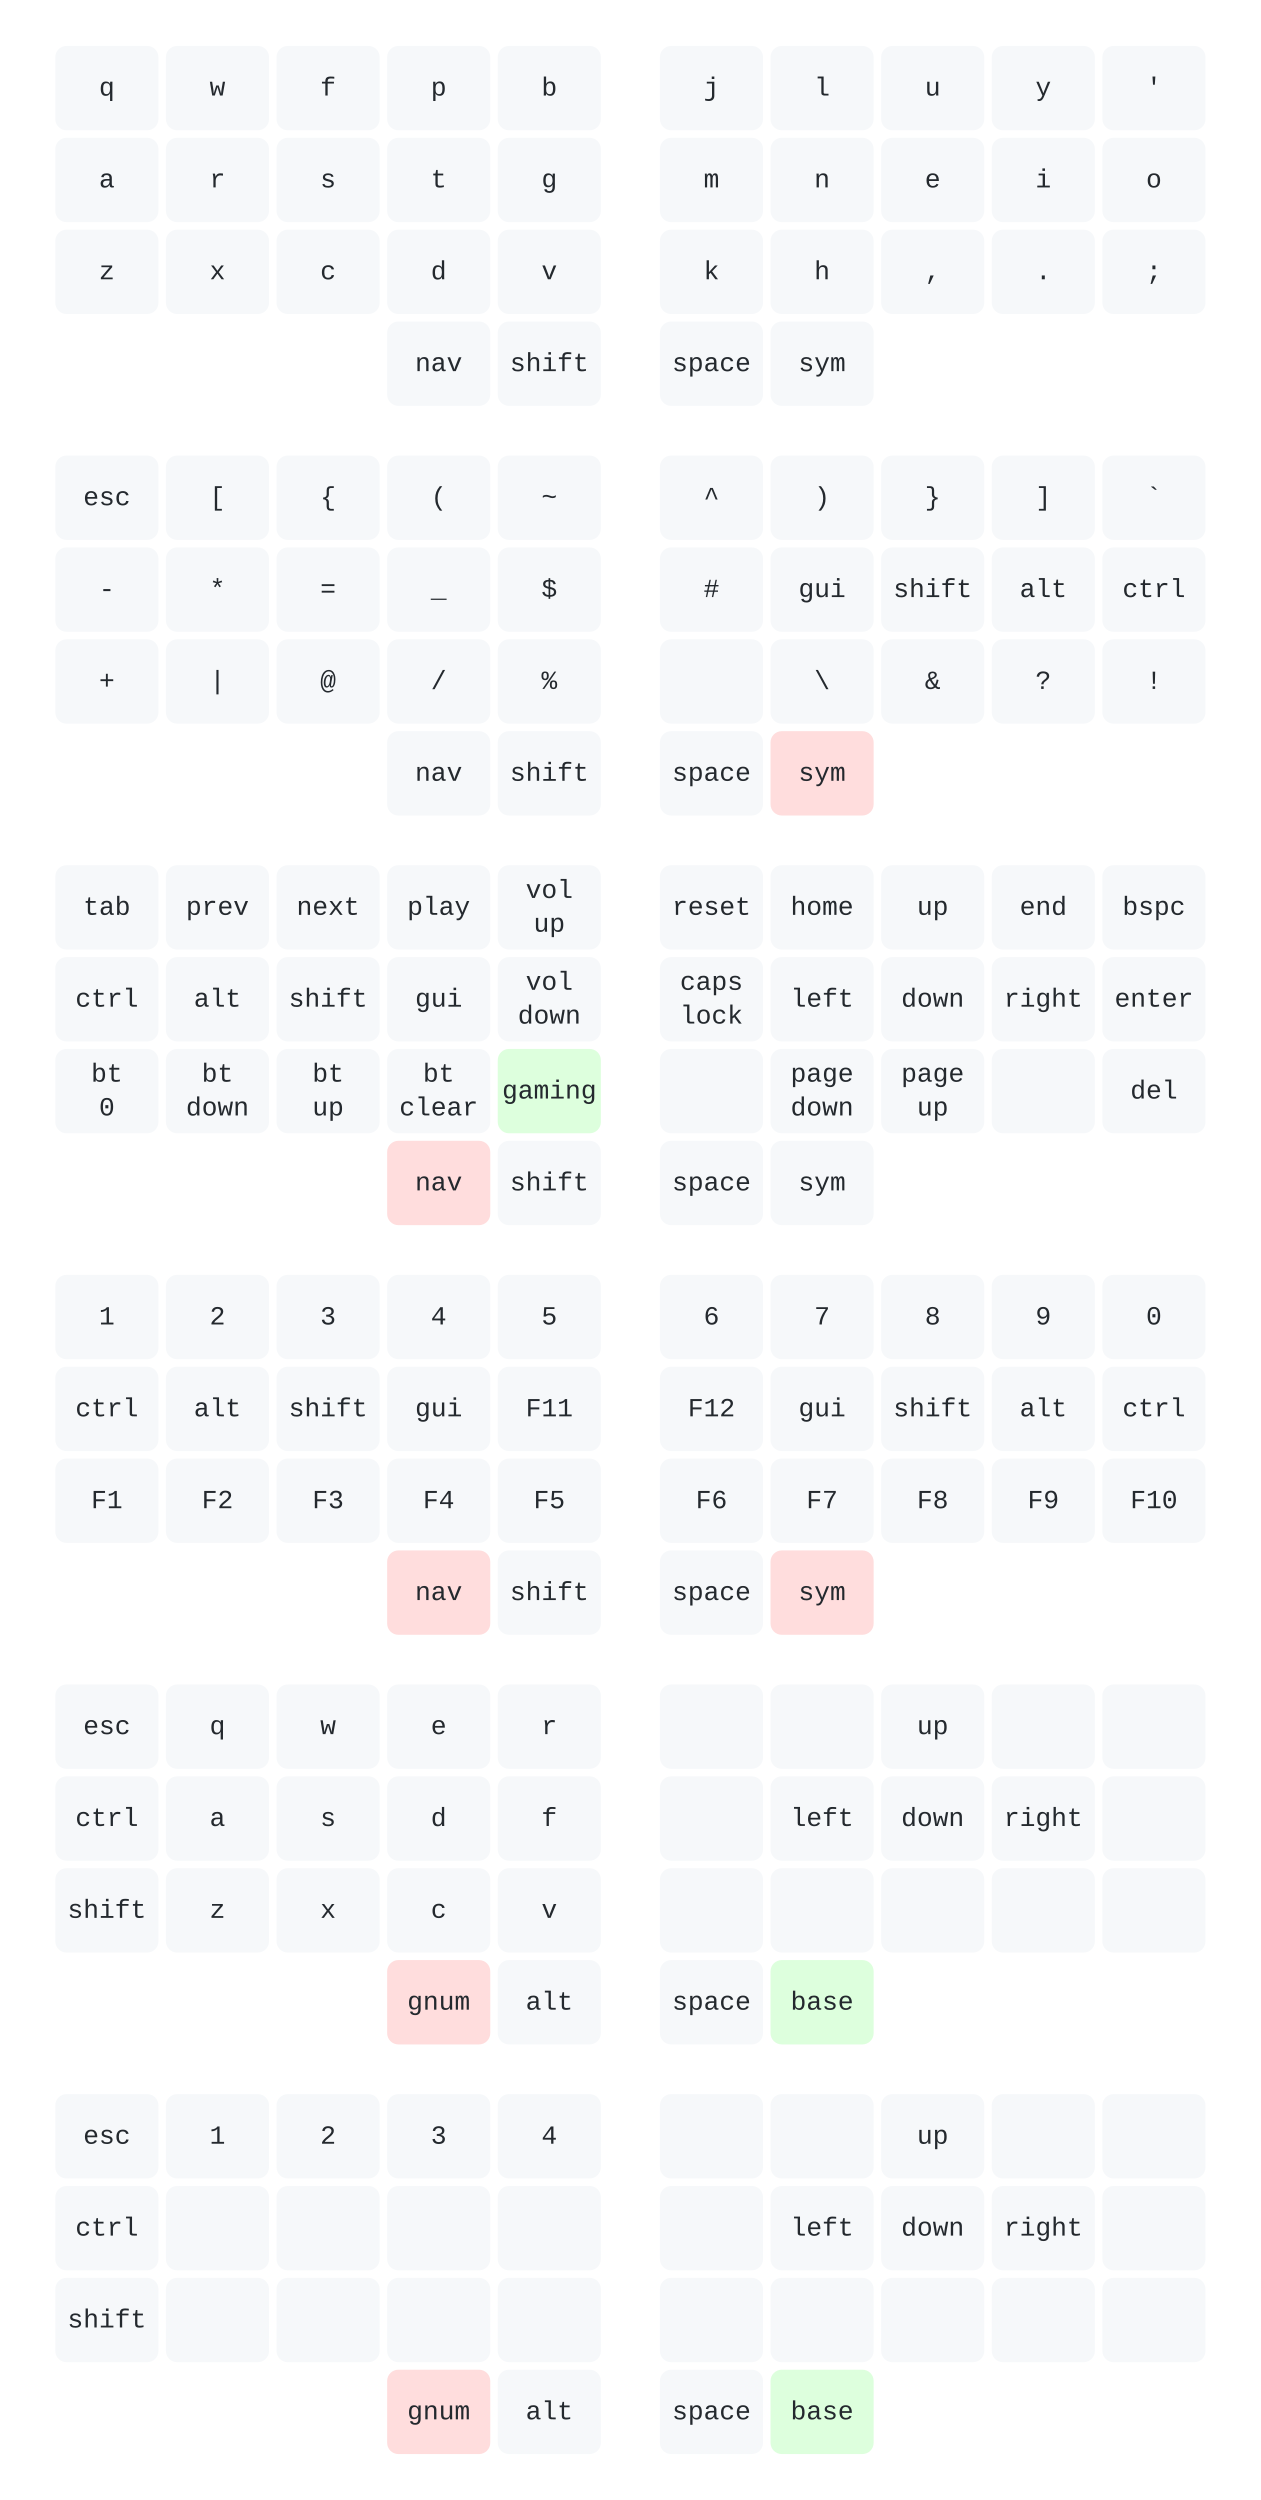
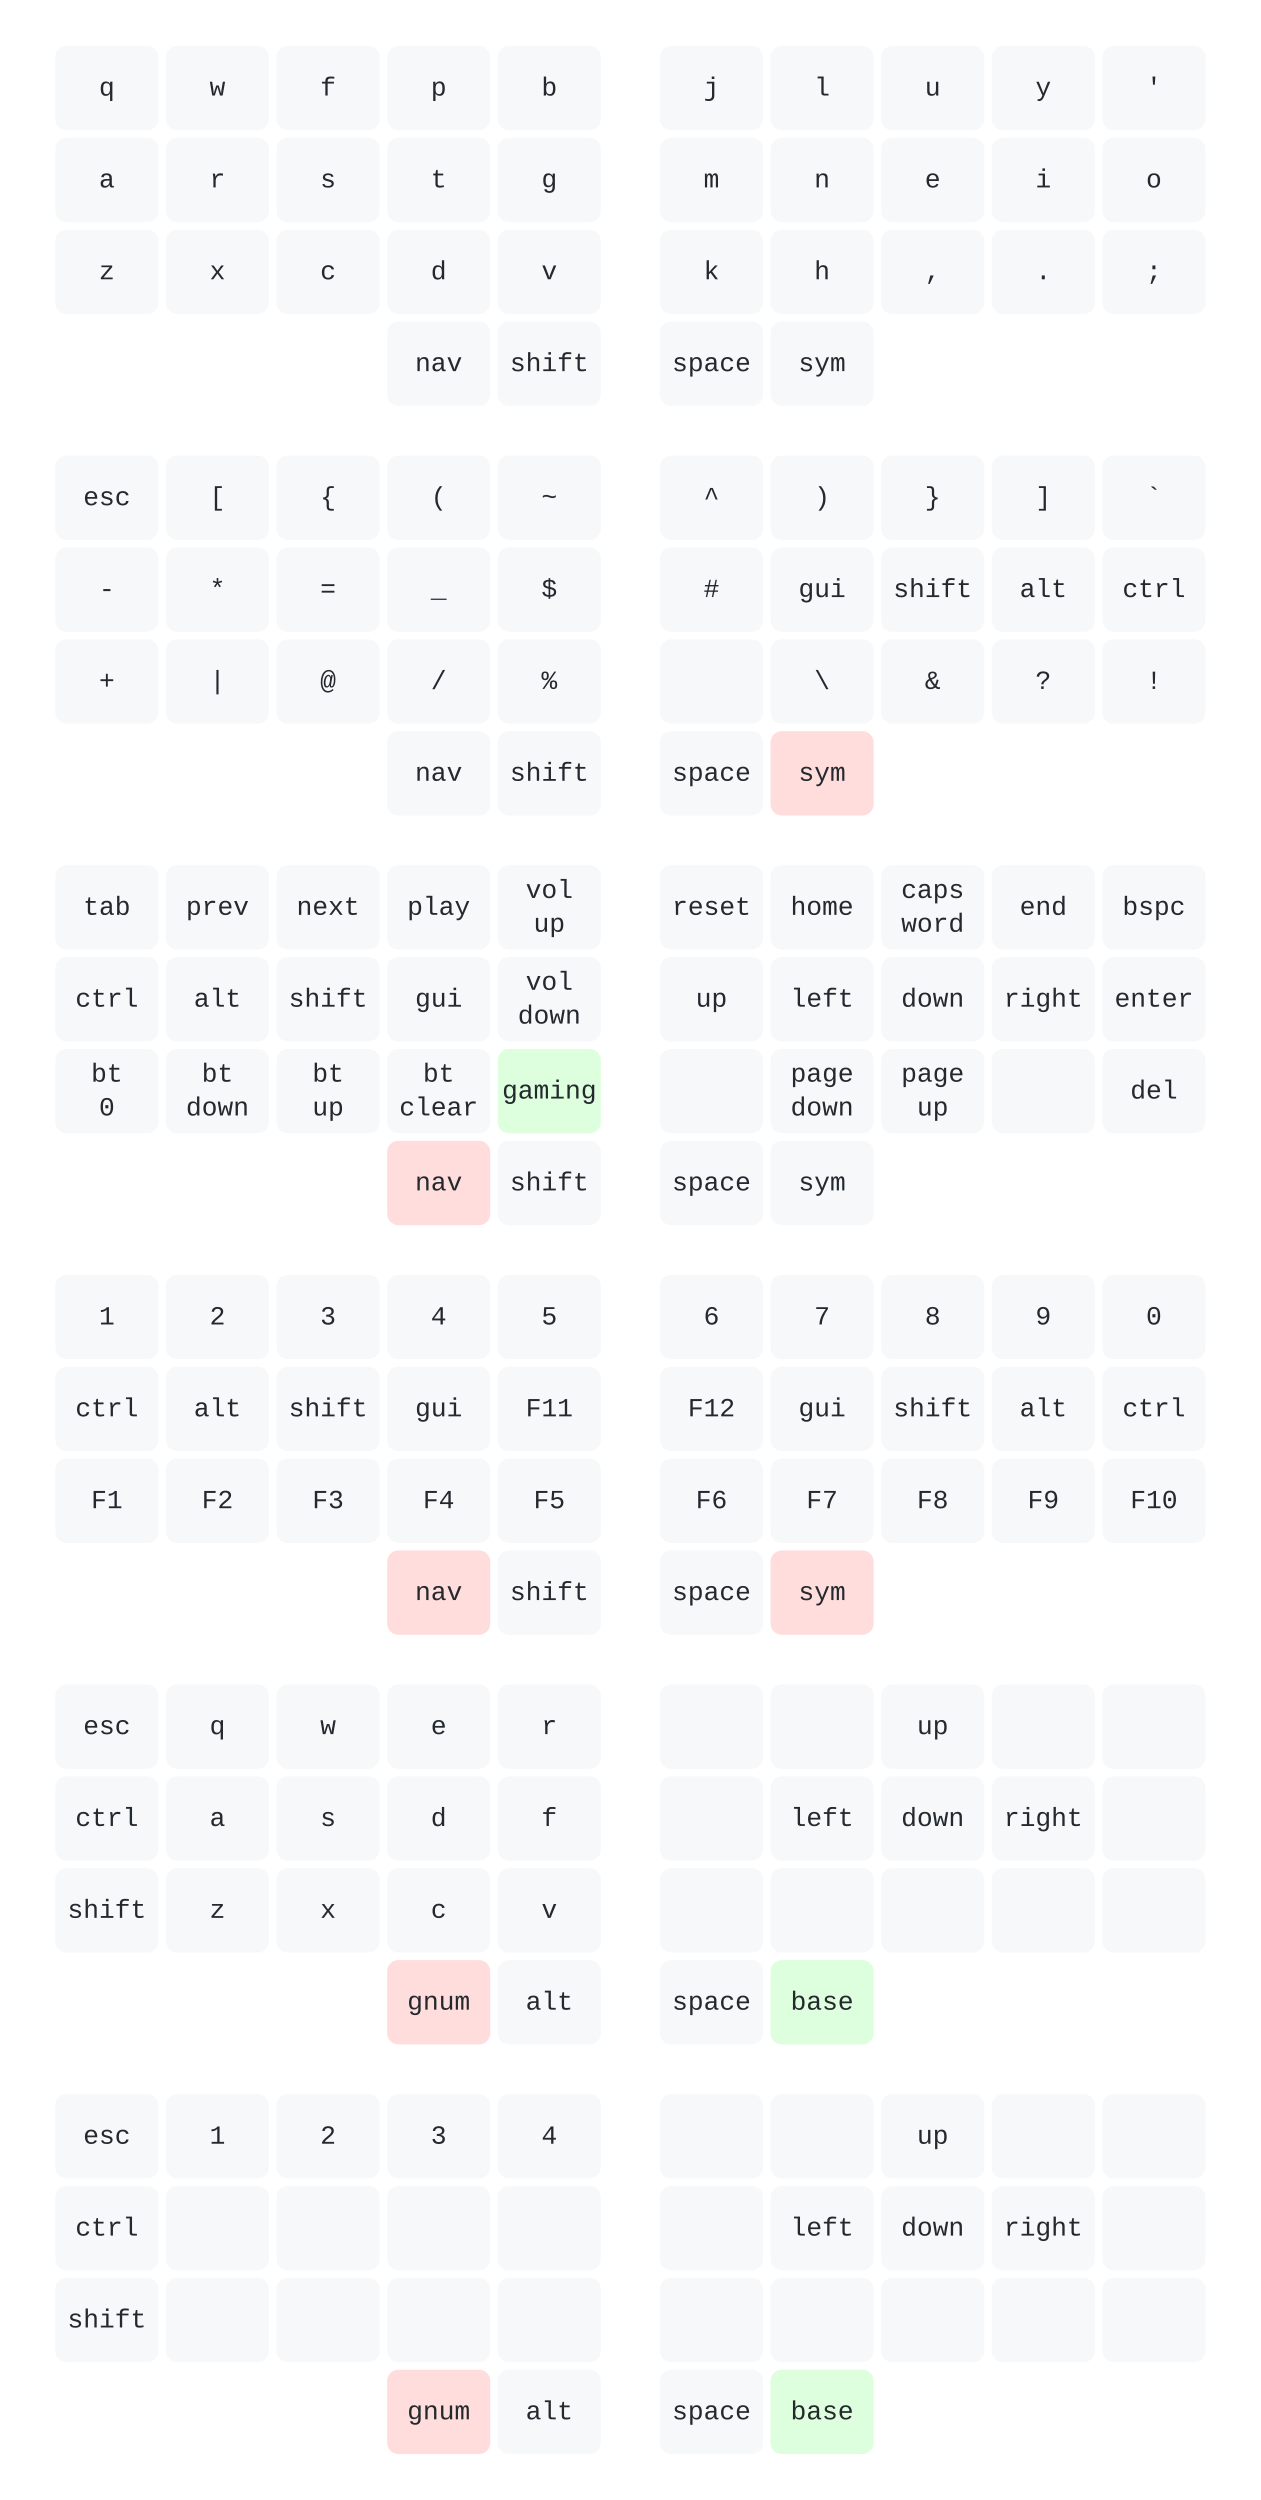
<svg xmlns="http://www.w3.org/2000/svg" width="672.5" height="1333.5" viewBox="0 0 672.5 1333.5">
  <style>
    svg {
        font-family: SFMono-Regular,Consolas,Liberation Mono,Menlo,monospace;
        font-size: 14px;
        font-kerning: normal;
        text-rendering: optimizeLegibility;
        fill: #24292e;
    }

    rect {
        fill: #f6f8fa;
    }

    .held {
        fill: #fdd;
    }

    .press {
        fill: #dfd;
    }
</style>
  <rect rx="6" ry="6" x="29.5" y="24.5" width="55" height="45" class="" />
  <text text-anchor="middle" dominant-baseline="middle" x="57.0" y="47.0">q</text>
  <rect rx="6" ry="6" x="88.5" y="24.5" width="55" height="45" class="" />
  <text text-anchor="middle" dominant-baseline="middle" x="116.0" y="47.0">w</text>
  <rect rx="6" ry="6" x="147.5" y="24.5" width="55" height="45" class="" />
  <text text-anchor="middle" dominant-baseline="middle" x="175.0" y="47.0">f</text>
  <rect rx="6" ry="6" x="206.5" y="24.5" width="55" height="45" class="" />
  <text text-anchor="middle" dominant-baseline="middle" x="234.0" y="47.0">p</text>
  <rect rx="6" ry="6" x="265.5" y="24.5" width="55" height="45" class="" />
  <text text-anchor="middle" dominant-baseline="middle" x="293.0" y="47.0">b</text>
  <rect rx="6" ry="6" x="29.5" y="73.5" width="55" height="45" class="" />
  <text text-anchor="middle" dominant-baseline="middle" x="57.0" y="96.0">a</text>
  <rect rx="6" ry="6" x="88.5" y="73.5" width="55" height="45" class="" />
  <text text-anchor="middle" dominant-baseline="middle" x="116.0" y="96.0">r</text>
  <rect rx="6" ry="6" x="147.5" y="73.5" width="55" height="45" class="" />
  <text text-anchor="middle" dominant-baseline="middle" x="175.0" y="96.0">s</text>
  <rect rx="6" ry="6" x="206.5" y="73.5" width="55" height="45" class="" />
  <text text-anchor="middle" dominant-baseline="middle" x="234.0" y="96.0">t</text>
  <rect rx="6" ry="6" x="265.5" y="73.5" width="55" height="45" class="" />
  <text text-anchor="middle" dominant-baseline="middle" x="293.0" y="96.0">g</text>
  <rect rx="6" ry="6" x="29.5" y="122.5" width="55" height="45" class="" />
  <text text-anchor="middle" dominant-baseline="middle" x="57.0" y="145.0">z</text>
  <rect rx="6" ry="6" x="88.5" y="122.5" width="55" height="45" class="" />
  <text text-anchor="middle" dominant-baseline="middle" x="116.0" y="145.0">x</text>
  <rect rx="6" ry="6" x="147.5" y="122.5" width="55" height="45" class="" />
  <text text-anchor="middle" dominant-baseline="middle" x="175.0" y="145.0">c</text>
  <rect rx="6" ry="6" x="206.5" y="122.5" width="55" height="45" class="" />
  <text text-anchor="middle" dominant-baseline="middle" x="234.0" y="145.0">d</text>
  <rect rx="6" ry="6" x="265.5" y="122.5" width="55" height="45" class="" />
  <text text-anchor="middle" dominant-baseline="middle" x="293.0" y="145.0">v</text>
  <rect rx="6" ry="6" x="352.0" y="24.5" width="55" height="45" class="" />
  <text text-anchor="middle" dominant-baseline="middle" x="379.5" y="47.0">j</text>
  <rect rx="6" ry="6" x="411.0" y="24.5" width="55" height="45" class="" />
  <text text-anchor="middle" dominant-baseline="middle" x="438.5" y="47.0">l</text>
  <rect rx="6" ry="6" x="470.0" y="24.5" width="55" height="45" class="" />
  <text text-anchor="middle" dominant-baseline="middle" x="497.5" y="47.0">u</text>
  <rect rx="6" ry="6" x="529.0" y="24.5" width="55" height="45" class="" />
  <text text-anchor="middle" dominant-baseline="middle" x="556.5" y="47.0">y</text>
  <rect rx="6" ry="6" x="588.0" y="24.5" width="55" height="45" class="" />
  <text text-anchor="middle" dominant-baseline="middle" x="615.5" y="47.0">'</text>
  <rect rx="6" ry="6" x="352.0" y="73.5" width="55" height="45" class="" />
  <text text-anchor="middle" dominant-baseline="middle" x="379.5" y="96.0">m</text>
  <rect rx="6" ry="6" x="411.0" y="73.5" width="55" height="45" class="" />
  <text text-anchor="middle" dominant-baseline="middle" x="438.5" y="96.0">n</text>
  <rect rx="6" ry="6" x="470.0" y="73.5" width="55" height="45" class="" />
  <text text-anchor="middle" dominant-baseline="middle" x="497.5" y="96.0">e</text>
  <rect rx="6" ry="6" x="529.0" y="73.5" width="55" height="45" class="" />
  <text text-anchor="middle" dominant-baseline="middle" x="556.5" y="96.0">i</text>
  <rect rx="6" ry="6" x="588.0" y="73.5" width="55" height="45" class="" />
  <text text-anchor="middle" dominant-baseline="middle" x="615.5" y="96.0">o</text>
  <rect rx="6" ry="6" x="352.0" y="122.5" width="55" height="45" class="" />
  <text text-anchor="middle" dominant-baseline="middle" x="379.5" y="145.0">k</text>
  <rect rx="6" ry="6" x="411.0" y="122.5" width="55" height="45" class="" />
  <text text-anchor="middle" dominant-baseline="middle" x="438.5" y="145.0">h</text>
  <rect rx="6" ry="6" x="470.0" y="122.5" width="55" height="45" class="" />
  <text text-anchor="middle" dominant-baseline="middle" x="497.5" y="145.0">,</text>
  <rect rx="6" ry="6" x="529.0" y="122.5" width="55" height="45" class="" />
  <text text-anchor="middle" dominant-baseline="middle" x="556.5" y="145.0">.</text>
  <rect rx="6" ry="6" x="588.0" y="122.5" width="55" height="45" class="" />
  <text text-anchor="middle" dominant-baseline="middle" x="615.5" y="145.0">;</text>
  <rect rx="6" ry="6" x="206.5" y="171.5" width="55" height="45" class="" />
  <text text-anchor="middle" dominant-baseline="middle" x="234.0" y="194.0">nav</text>
  <rect rx="6" ry="6" x="265.5" y="171.5" width="55" height="45" class="" />
  <text text-anchor="middle" dominant-baseline="middle" x="293.0" y="194.0">shift</text>
  <rect rx="6" ry="6" x="352.0" y="171.5" width="55" height="45" class="" />
  <text text-anchor="middle" dominant-baseline="middle" x="379.5" y="194.0">space</text>
  <rect rx="6" ry="6" x="411.0" y="171.5" width="55" height="45" class="" />
  <text text-anchor="middle" dominant-baseline="middle" x="438.5" y="194.0">sym</text>
  <rect rx="6" ry="6" x="29.5" y="243.0" width="55" height="45" class="" />
  <text text-anchor="middle" dominant-baseline="middle" x="57.0" y="265.5">esc</text>
  <rect rx="6" ry="6" x="88.5" y="243.0" width="55" height="45" class="" />
  <text text-anchor="middle" dominant-baseline="middle" x="116.0" y="265.5">[</text>
  <rect rx="6" ry="6" x="147.5" y="243.0" width="55" height="45" class="" />
  <text text-anchor="middle" dominant-baseline="middle" x="175.0" y="265.5">{</text>
  <rect rx="6" ry="6" x="206.5" y="243.0" width="55" height="45" class="" />
  <text text-anchor="middle" dominant-baseline="middle" x="234.0" y="265.5">(</text>
  <rect rx="6" ry="6" x="265.5" y="243.0" width="55" height="45" class="" />
  <text text-anchor="middle" dominant-baseline="middle" x="293.0" y="265.5">~</text>
  <rect rx="6" ry="6" x="29.5" y="292.0" width="55" height="45" class="" />
  <text text-anchor="middle" dominant-baseline="middle" x="57.0" y="314.5">-</text>
  <rect rx="6" ry="6" x="88.5" y="292.0" width="55" height="45" class="" />
  <text text-anchor="middle" dominant-baseline="middle" x="116.0" y="314.5">*</text>
  <rect rx="6" ry="6" x="147.5" y="292.0" width="55" height="45" class="" />
  <text text-anchor="middle" dominant-baseline="middle" x="175.0" y="314.5">=</text>
  <rect rx="6" ry="6" x="206.5" y="292.0" width="55" height="45" class="" />
  <text text-anchor="middle" dominant-baseline="middle" x="234.0" y="314.5">_</text>
  <rect rx="6" ry="6" x="265.5" y="292.0" width="55" height="45" class="" />
  <text text-anchor="middle" dominant-baseline="middle" x="293.0" y="314.5">$</text>
  <rect rx="6" ry="6" x="29.5" y="341.0" width="55" height="45" class="" />
  <text text-anchor="middle" dominant-baseline="middle" x="57.0" y="363.5">+</text>
  <rect rx="6" ry="6" x="88.5" y="341.0" width="55" height="45" class="" />
  <text text-anchor="middle" dominant-baseline="middle" x="116.0" y="363.5">|</text>
  <rect rx="6" ry="6" x="147.5" y="341.0" width="55" height="45" class="" />
  <text text-anchor="middle" dominant-baseline="middle" x="175.0" y="363.5">@</text>
  <rect rx="6" ry="6" x="206.5" y="341.0" width="55" height="45" class="" />
  <text text-anchor="middle" dominant-baseline="middle" x="234.0" y="363.5">/</text>
  <rect rx="6" ry="6" x="265.5" y="341.0" width="55" height="45" class="" />
  <text text-anchor="middle" dominant-baseline="middle" x="293.0" y="363.5">%</text>
  <rect rx="6" ry="6" x="352.0" y="243.0" width="55" height="45" class="" />
  <text text-anchor="middle" dominant-baseline="middle" x="379.5" y="265.5">^</text>
  <rect rx="6" ry="6" x="411.0" y="243.0" width="55" height="45" class="" />
  <text text-anchor="middle" dominant-baseline="middle" x="438.5" y="265.5">)</text>
  <rect rx="6" ry="6" x="470.0" y="243.0" width="55" height="45" class="" />
  <text text-anchor="middle" dominant-baseline="middle" x="497.5" y="265.5">}</text>
  <rect rx="6" ry="6" x="529.0" y="243.0" width="55" height="45" class="" />
  <text text-anchor="middle" dominant-baseline="middle" x="556.5" y="265.5">]</text>
  <rect rx="6" ry="6" x="588.0" y="243.0" width="55" height="45" class="" />
  <text text-anchor="middle" dominant-baseline="middle" x="615.5" y="265.5">`</text>
  <rect rx="6" ry="6" x="352.0" y="292.0" width="55" height="45" class="" />
  <text text-anchor="middle" dominant-baseline="middle" x="379.5" y="314.5">#</text>
  <rect rx="6" ry="6" x="411.0" y="292.0" width="55" height="45" class="" />
  <text text-anchor="middle" dominant-baseline="middle" x="438.5" y="314.5">gui</text>
  <rect rx="6" ry="6" x="470.0" y="292.0" width="55" height="45" class="" />
  <text text-anchor="middle" dominant-baseline="middle" x="497.5" y="314.5">shift</text>
  <rect rx="6" ry="6" x="529.0" y="292.0" width="55" height="45" class="" />
  <text text-anchor="middle" dominant-baseline="middle" x="556.5" y="314.5">alt</text>
  <rect rx="6" ry="6" x="588.0" y="292.0" width="55" height="45" class="" />
  <text text-anchor="middle" dominant-baseline="middle" x="615.5" y="314.5">ctrl</text>
  <rect rx="6" ry="6" x="352.0" y="341.0" width="55" height="45" class="" />
  <rect rx="6" ry="6" x="411.0" y="341.0" width="55" height="45" class="" />
  <text text-anchor="middle" dominant-baseline="middle" x="438.5" y="363.5">\</text>
  <rect rx="6" ry="6" x="470.0" y="341.0" width="55" height="45" class="" />
  <text text-anchor="middle" dominant-baseline="middle" x="497.5" y="363.5">&amp;</text>
  <rect rx="6" ry="6" x="529.0" y="341.0" width="55" height="45" class="" />
  <text text-anchor="middle" dominant-baseline="middle" x="556.5" y="363.5">?</text>
  <rect rx="6" ry="6" x="588.0" y="341.0" width="55" height="45" class="" />
  <text text-anchor="middle" dominant-baseline="middle" x="615.5" y="363.5">!</text>
  <rect rx="6" ry="6" x="206.5" y="390.0" width="55" height="45" class="" />
  <text text-anchor="middle" dominant-baseline="middle" x="234.0" y="412.5">nav</text>
  <rect rx="6" ry="6" x="265.5" y="390.0" width="55" height="45" class="" />
  <text text-anchor="middle" dominant-baseline="middle" x="293.0" y="412.5">shift</text>
  <rect rx="6" ry="6" x="352.0" y="390.0" width="55" height="45" class="" />
  <text text-anchor="middle" dominant-baseline="middle" x="379.5" y="412.5">space</text>
  <rect rx="6" ry="6" x="411.0" y="390.0" width="55" height="45" class="held" />
  <text text-anchor="middle" dominant-baseline="middle" x="438.5" y="412.5">sym</text>
  <rect rx="6" ry="6" x="29.5" y="461.5" width="55" height="45" class="" />
  <text text-anchor="middle" dominant-baseline="middle" x="57.0" y="484.0">tab</text>
  <rect rx="6" ry="6" x="88.5" y="461.5" width="55" height="45" class="" />
  <text text-anchor="middle" dominant-baseline="middle" x="116.0" y="484.0">prev</text>
  <rect rx="6" ry="6" x="147.5" y="461.5" width="55" height="45" class="" />
  <text text-anchor="middle" dominant-baseline="middle" x="175.0" y="484.0">next</text>
  <rect rx="6" ry="6" x="206.5" y="461.5" width="55" height="45" class="" />
  <text text-anchor="middle" dominant-baseline="middle" x="234.0" y="484.0">play</text>
  <rect rx="6" ry="6" x="265.5" y="461.5" width="55" height="45" class="" />
  <text text-anchor="middle" dominant-baseline="middle" x="293.0" y="475.0">vol</text>
  <text text-anchor="middle" dominant-baseline="middle" x="293.0" y="493.0">up</text>
  <rect rx="6" ry="6" x="29.5" y="510.5" width="55" height="45" class="" />
  <text text-anchor="middle" dominant-baseline="middle" x="57.0" y="533.0">ctrl</text>
  <rect rx="6" ry="6" x="88.5" y="510.5" width="55" height="45" class="" />
  <text text-anchor="middle" dominant-baseline="middle" x="116.0" y="533.0">alt</text>
  <rect rx="6" ry="6" x="147.5" y="510.5" width="55" height="45" class="" />
  <text text-anchor="middle" dominant-baseline="middle" x="175.0" y="533.0">shift</text>
  <rect rx="6" ry="6" x="206.5" y="510.5" width="55" height="45" class="" />
  <text text-anchor="middle" dominant-baseline="middle" x="234.0" y="533.0">gui</text>
  <rect rx="6" ry="6" x="265.5" y="510.5" width="55" height="45" class="" />
  <text text-anchor="middle" dominant-baseline="middle" x="293.0" y="524.0">vol</text>
  <text text-anchor="middle" dominant-baseline="middle" x="293.0" y="542.0">down</text>
  <rect rx="6" ry="6" x="29.5" y="559.5" width="55" height="45" class="" />
  <text text-anchor="middle" dominant-baseline="middle" x="57.0" y="573.0">bt</text>
  <text text-anchor="middle" dominant-baseline="middle" x="57.0" y="591.0">0</text>
  <rect rx="6" ry="6" x="88.5" y="559.5" width="55" height="45" class="" />
  <text text-anchor="middle" dominant-baseline="middle" x="116.0" y="573.0">bt</text>
  <text text-anchor="middle" dominant-baseline="middle" x="116.0" y="591.0">down</text>
  <rect rx="6" ry="6" x="147.5" y="559.5" width="55" height="45" class="" />
  <text text-anchor="middle" dominant-baseline="middle" x="175.0" y="573.0">bt</text>
  <text text-anchor="middle" dominant-baseline="middle" x="175.0" y="591.0">up</text>
  <rect rx="6" ry="6" x="206.5" y="559.5" width="55" height="45" class="" />
  <text text-anchor="middle" dominant-baseline="middle" x="234.0" y="573.0">bt</text>
  <text text-anchor="middle" dominant-baseline="middle" x="234.0" y="591.0">clear</text>
  <rect rx="6" ry="6" x="265.5" y="559.5" width="55" height="45" class="press" />
  <text text-anchor="middle" dominant-baseline="middle" x="293.0" y="582.0">gaming</text>
  <rect rx="6" ry="6" x="352.0" y="461.5" width="55" height="45" class="" />
  <text text-anchor="middle" dominant-baseline="middle" x="379.5" y="484.0">reset</text>
  <rect rx="6" ry="6" x="411.0" y="461.5" width="55" height="45" class="" />
  <text text-anchor="middle" dominant-baseline="middle" x="438.5" y="484.0">home</text>
  <rect rx="6" ry="6" x="470.0" y="461.5" width="55" height="45" class="" />
-   <text text-anchor="middle" dominant-baseline="middle" x="497.5" y="484.0">up</text>
+   <text text-anchor="middle" dominant-baseline="middle" x="497.5" y="475.0">caps</text>
+   <text text-anchor="middle" dominant-baseline="middle" x="497.5" y="493.0">word</text>
  <rect rx="6" ry="6" x="529.0" y="461.5" width="55" height="45" class="" />
  <text text-anchor="middle" dominant-baseline="middle" x="556.5" y="484.0">end</text>
  <rect rx="6" ry="6" x="588.0" y="461.5" width="55" height="45" class="" />
  <text text-anchor="middle" dominant-baseline="middle" x="615.5" y="484.0">bspc</text>
  <rect rx="6" ry="6" x="352.0" y="510.5" width="55" height="45" class="" />
-   <text text-anchor="middle" dominant-baseline="middle" x="379.5" y="524.0">caps</text>
-   <text text-anchor="middle" dominant-baseline="middle" x="379.5" y="542.0">lock</text>
+   <text text-anchor="middle" dominant-baseline="middle" x="379.5" y="533.0">up</text>
  <rect rx="6" ry="6" x="411.0" y="510.5" width="55" height="45" class="" />
  <text text-anchor="middle" dominant-baseline="middle" x="438.5" y="533.0">left</text>
  <rect rx="6" ry="6" x="470.0" y="510.5" width="55" height="45" class="" />
  <text text-anchor="middle" dominant-baseline="middle" x="497.5" y="533.0">down</text>
  <rect rx="6" ry="6" x="529.0" y="510.5" width="55" height="45" class="" />
  <text text-anchor="middle" dominant-baseline="middle" x="556.5" y="533.0">right</text>
  <rect rx="6" ry="6" x="588.0" y="510.5" width="55" height="45" class="" />
  <text text-anchor="middle" dominant-baseline="middle" x="615.5" y="533.0">enter</text>
  <rect rx="6" ry="6" x="352.0" y="559.5" width="55" height="45" class="" />
  <rect rx="6" ry="6" x="411.0" y="559.5" width="55" height="45" class="" />
  <text text-anchor="middle" dominant-baseline="middle" x="438.5" y="573.0">page</text>
  <text text-anchor="middle" dominant-baseline="middle" x="438.5" y="591.0">down</text>
  <rect rx="6" ry="6" x="470.0" y="559.5" width="55" height="45" class="" />
  <text text-anchor="middle" dominant-baseline="middle" x="497.5" y="573.0">page</text>
  <text text-anchor="middle" dominant-baseline="middle" x="497.5" y="591.0">up</text>
  <rect rx="6" ry="6" x="529.0" y="559.5" width="55" height="45" class="" />
  <rect rx="6" ry="6" x="588.0" y="559.5" width="55" height="45" class="" />
  <text text-anchor="middle" dominant-baseline="middle" x="615.5" y="582.0">del</text>
  <rect rx="6" ry="6" x="206.5" y="608.5" width="55" height="45" class="held" />
  <text text-anchor="middle" dominant-baseline="middle" x="234.0" y="631.0">nav</text>
  <rect rx="6" ry="6" x="265.5" y="608.5" width="55" height="45" class="" />
  <text text-anchor="middle" dominant-baseline="middle" x="293.0" y="631.0">shift</text>
  <rect rx="6" ry="6" x="352.0" y="608.5" width="55" height="45" class="" />
  <text text-anchor="middle" dominant-baseline="middle" x="379.5" y="631.0">space</text>
  <rect rx="6" ry="6" x="411.0" y="608.5" width="55" height="45" class="" />
  <text text-anchor="middle" dominant-baseline="middle" x="438.5" y="631.0">sym</text>
  <rect rx="6" ry="6" x="29.5" y="680.0" width="55" height="45" class="" />
  <text text-anchor="middle" dominant-baseline="middle" x="57.0" y="702.5">1</text>
  <rect rx="6" ry="6" x="88.5" y="680.0" width="55" height="45" class="" />
  <text text-anchor="middle" dominant-baseline="middle" x="116.0" y="702.5">2</text>
  <rect rx="6" ry="6" x="147.5" y="680.0" width="55" height="45" class="" />
  <text text-anchor="middle" dominant-baseline="middle" x="175.0" y="702.5">3</text>
  <rect rx="6" ry="6" x="206.5" y="680.0" width="55" height="45" class="" />
  <text text-anchor="middle" dominant-baseline="middle" x="234.0" y="702.5">4</text>
  <rect rx="6" ry="6" x="265.5" y="680.0" width="55" height="45" class="" />
  <text text-anchor="middle" dominant-baseline="middle" x="293.0" y="702.5">5</text>
  <rect rx="6" ry="6" x="29.5" y="729.0" width="55" height="45" class="" />
  <text text-anchor="middle" dominant-baseline="middle" x="57.0" y="751.5">ctrl</text>
  <rect rx="6" ry="6" x="88.5" y="729.0" width="55" height="45" class="" />
  <text text-anchor="middle" dominant-baseline="middle" x="116.0" y="751.5">alt</text>
  <rect rx="6" ry="6" x="147.5" y="729.0" width="55" height="45" class="" />
  <text text-anchor="middle" dominant-baseline="middle" x="175.0" y="751.5">shift</text>
  <rect rx="6" ry="6" x="206.5" y="729.0" width="55" height="45" class="" />
  <text text-anchor="middle" dominant-baseline="middle" x="234.0" y="751.5">gui</text>
  <rect rx="6" ry="6" x="265.5" y="729.0" width="55" height="45" class="" />
  <text text-anchor="middle" dominant-baseline="middle" x="293.0" y="751.5">F11</text>
  <rect rx="6" ry="6" x="29.5" y="778.0" width="55" height="45" class="" />
  <text text-anchor="middle" dominant-baseline="middle" x="57.0" y="800.5">F1</text>
  <rect rx="6" ry="6" x="88.5" y="778.0" width="55" height="45" class="" />
  <text text-anchor="middle" dominant-baseline="middle" x="116.0" y="800.5">F2</text>
  <rect rx="6" ry="6" x="147.5" y="778.0" width="55" height="45" class="" />
  <text text-anchor="middle" dominant-baseline="middle" x="175.0" y="800.5">F3</text>
  <rect rx="6" ry="6" x="206.5" y="778.0" width="55" height="45" class="" />
  <text text-anchor="middle" dominant-baseline="middle" x="234.0" y="800.5">F4</text>
  <rect rx="6" ry="6" x="265.5" y="778.0" width="55" height="45" class="" />
  <text text-anchor="middle" dominant-baseline="middle" x="293.0" y="800.5">F5</text>
  <rect rx="6" ry="6" x="352.0" y="680.0" width="55" height="45" class="" />
  <text text-anchor="middle" dominant-baseline="middle" x="379.5" y="702.5">6</text>
  <rect rx="6" ry="6" x="411.0" y="680.0" width="55" height="45" class="" />
  <text text-anchor="middle" dominant-baseline="middle" x="438.5" y="702.5">7</text>
  <rect rx="6" ry="6" x="470.0" y="680.0" width="55" height="45" class="" />
  <text text-anchor="middle" dominant-baseline="middle" x="497.5" y="702.5">8</text>
  <rect rx="6" ry="6" x="529.0" y="680.0" width="55" height="45" class="" />
  <text text-anchor="middle" dominant-baseline="middle" x="556.5" y="702.5">9</text>
  <rect rx="6" ry="6" x="588.0" y="680.0" width="55" height="45" class="" />
  <text text-anchor="middle" dominant-baseline="middle" x="615.5" y="702.5">0</text>
  <rect rx="6" ry="6" x="352.0" y="729.0" width="55" height="45" class="" />
  <text text-anchor="middle" dominant-baseline="middle" x="379.5" y="751.5">F12</text>
  <rect rx="6" ry="6" x="411.0" y="729.0" width="55" height="45" class="" />
  <text text-anchor="middle" dominant-baseline="middle" x="438.5" y="751.5">gui</text>
  <rect rx="6" ry="6" x="470.0" y="729.0" width="55" height="45" class="" />
  <text text-anchor="middle" dominant-baseline="middle" x="497.5" y="751.5">shift</text>
  <rect rx="6" ry="6" x="529.0" y="729.0" width="55" height="45" class="" />
  <text text-anchor="middle" dominant-baseline="middle" x="556.5" y="751.5">alt</text>
  <rect rx="6" ry="6" x="588.0" y="729.0" width="55" height="45" class="" />
  <text text-anchor="middle" dominant-baseline="middle" x="615.5" y="751.5">ctrl</text>
  <rect rx="6" ry="6" x="352.0" y="778.0" width="55" height="45" class="" />
  <text text-anchor="middle" dominant-baseline="middle" x="379.5" y="800.5">F6</text>
  <rect rx="6" ry="6" x="411.0" y="778.0" width="55" height="45" class="" />
  <text text-anchor="middle" dominant-baseline="middle" x="438.5" y="800.5">F7</text>
  <rect rx="6" ry="6" x="470.0" y="778.0" width="55" height="45" class="" />
  <text text-anchor="middle" dominant-baseline="middle" x="497.5" y="800.5">F8</text>
  <rect rx="6" ry="6" x="529.0" y="778.0" width="55" height="45" class="" />
  <text text-anchor="middle" dominant-baseline="middle" x="556.5" y="800.5">F9</text>
  <rect rx="6" ry="6" x="588.0" y="778.0" width="55" height="45" class="" />
  <text text-anchor="middle" dominant-baseline="middle" x="615.5" y="800.5">F10</text>
  <rect rx="6" ry="6" x="206.5" y="827.0" width="55" height="45" class="held" />
  <text text-anchor="middle" dominant-baseline="middle" x="234.0" y="849.5">nav</text>
  <rect rx="6" ry="6" x="265.5" y="827.0" width="55" height="45" class="" />
  <text text-anchor="middle" dominant-baseline="middle" x="293.0" y="849.5">shift</text>
  <rect rx="6" ry="6" x="352.0" y="827.0" width="55" height="45" class="" />
  <text text-anchor="middle" dominant-baseline="middle" x="379.5" y="849.5">space</text>
  <rect rx="6" ry="6" x="411.0" y="827.0" width="55" height="45" class="held" />
  <text text-anchor="middle" dominant-baseline="middle" x="438.5" y="849.5">sym</text>
  <rect rx="6" ry="6" x="29.5" y="898.5" width="55" height="45" class="" />
  <text text-anchor="middle" dominant-baseline="middle" x="57.0" y="921.0">esc</text>
  <rect rx="6" ry="6" x="88.5" y="898.5" width="55" height="45" class="" />
  <text text-anchor="middle" dominant-baseline="middle" x="116.0" y="921.0">q</text>
  <rect rx="6" ry="6" x="147.5" y="898.5" width="55" height="45" class="" />
  <text text-anchor="middle" dominant-baseline="middle" x="175.0" y="921.0">w</text>
  <rect rx="6" ry="6" x="206.5" y="898.5" width="55" height="45" class="" />
  <text text-anchor="middle" dominant-baseline="middle" x="234.0" y="921.0">e</text>
  <rect rx="6" ry="6" x="265.5" y="898.5" width="55" height="45" class="" />
  <text text-anchor="middle" dominant-baseline="middle" x="293.0" y="921.0">r</text>
  <rect rx="6" ry="6" x="29.5" y="947.5" width="55" height="45" class="" />
  <text text-anchor="middle" dominant-baseline="middle" x="57.0" y="970.0">ctrl</text>
  <rect rx="6" ry="6" x="88.5" y="947.5" width="55" height="45" class="" />
  <text text-anchor="middle" dominant-baseline="middle" x="116.0" y="970.0">a</text>
  <rect rx="6" ry="6" x="147.5" y="947.5" width="55" height="45" class="" />
  <text text-anchor="middle" dominant-baseline="middle" x="175.0" y="970.0">s</text>
  <rect rx="6" ry="6" x="206.5" y="947.5" width="55" height="45" class="" />
  <text text-anchor="middle" dominant-baseline="middle" x="234.0" y="970.0">d</text>
  <rect rx="6" ry="6" x="265.5" y="947.5" width="55" height="45" class="" />
  <text text-anchor="middle" dominant-baseline="middle" x="293.0" y="970.0">f</text>
  <rect rx="6" ry="6" x="29.5" y="996.5" width="55" height="45" class="" />
  <text text-anchor="middle" dominant-baseline="middle" x="57.0" y="1019.0">shift</text>
  <rect rx="6" ry="6" x="88.5" y="996.5" width="55" height="45" class="" />
  <text text-anchor="middle" dominant-baseline="middle" x="116.0" y="1019.0">z</text>
  <rect rx="6" ry="6" x="147.5" y="996.5" width="55" height="45" class="" />
  <text text-anchor="middle" dominant-baseline="middle" x="175.0" y="1019.0">x</text>
  <rect rx="6" ry="6" x="206.5" y="996.5" width="55" height="45" class="" />
  <text text-anchor="middle" dominant-baseline="middle" x="234.0" y="1019.0">c</text>
  <rect rx="6" ry="6" x="265.5" y="996.5" width="55" height="45" class="" />
  <text text-anchor="middle" dominant-baseline="middle" x="293.0" y="1019.0">v</text>
  <rect rx="6" ry="6" x="352.0" y="898.5" width="55" height="45" class="" />
  <rect rx="6" ry="6" x="411.0" y="898.5" width="55" height="45" class="" />
  <rect rx="6" ry="6" x="470.0" y="898.5" width="55" height="45" class="" />
  <text text-anchor="middle" dominant-baseline="middle" x="497.5" y="921.0">up</text>
  <rect rx="6" ry="6" x="529.0" y="898.5" width="55" height="45" class="" />
  <rect rx="6" ry="6" x="588.0" y="898.5" width="55" height="45" class="" />
  <rect rx="6" ry="6" x="352.0" y="947.5" width="55" height="45" class="" />
  <rect rx="6" ry="6" x="411.0" y="947.5" width="55" height="45" class="" />
  <text text-anchor="middle" dominant-baseline="middle" x="438.5" y="970.0">left</text>
  <rect rx="6" ry="6" x="470.0" y="947.5" width="55" height="45" class="" />
  <text text-anchor="middle" dominant-baseline="middle" x="497.5" y="970.0">down</text>
  <rect rx="6" ry="6" x="529.0" y="947.5" width="55" height="45" class="" />
  <text text-anchor="middle" dominant-baseline="middle" x="556.5" y="970.0">right</text>
  <rect rx="6" ry="6" x="588.0" y="947.5" width="55" height="45" class="" />
  <rect rx="6" ry="6" x="352.0" y="996.5" width="55" height="45" class="" />
  <rect rx="6" ry="6" x="411.0" y="996.5" width="55" height="45" class="" />
  <rect rx="6" ry="6" x="470.0" y="996.5" width="55" height="45" class="" />
  <rect rx="6" ry="6" x="529.0" y="996.5" width="55" height="45" class="" />
  <rect rx="6" ry="6" x="588.0" y="996.5" width="55" height="45" class="" />
  <rect rx="6" ry="6" x="206.5" y="1045.5" width="55" height="45" class="held" />
  <text text-anchor="middle" dominant-baseline="middle" x="234.0" y="1068.0">gnum</text>
  <rect rx="6" ry="6" x="265.5" y="1045.5" width="55" height="45" class="" />
  <text text-anchor="middle" dominant-baseline="middle" x="293.0" y="1068.0">alt</text>
  <rect rx="6" ry="6" x="352.0" y="1045.5" width="55" height="45" class="" />
  <text text-anchor="middle" dominant-baseline="middle" x="379.5" y="1068.0">space</text>
  <rect rx="6" ry="6" x="411.0" y="1045.5" width="55" height="45" class="press" />
  <text text-anchor="middle" dominant-baseline="middle" x="438.5" y="1068.0">base</text>
  <rect rx="6" ry="6" x="29.5" y="1117.0" width="55" height="45" class="" />
  <text text-anchor="middle" dominant-baseline="middle" x="57.0" y="1139.5">esc</text>
  <rect rx="6" ry="6" x="88.5" y="1117.0" width="55" height="45" class="" />
  <text text-anchor="middle" dominant-baseline="middle" x="116.0" y="1139.5">1</text>
  <rect rx="6" ry="6" x="147.5" y="1117.0" width="55" height="45" class="" />
  <text text-anchor="middle" dominant-baseline="middle" x="175.0" y="1139.5">2</text>
  <rect rx="6" ry="6" x="206.5" y="1117.0" width="55" height="45" class="" />
  <text text-anchor="middle" dominant-baseline="middle" x="234.0" y="1139.5">3</text>
  <rect rx="6" ry="6" x="265.5" y="1117.0" width="55" height="45" class="" />
  <text text-anchor="middle" dominant-baseline="middle" x="293.0" y="1139.5">4</text>
  <rect rx="6" ry="6" x="29.5" y="1166.0" width="55" height="45" class="" />
  <text text-anchor="middle" dominant-baseline="middle" x="57.0" y="1188.5">ctrl</text>
  <rect rx="6" ry="6" x="88.5" y="1166.0" width="55" height="45" class="" />
  <rect rx="6" ry="6" x="147.5" y="1166.0" width="55" height="45" class="" />
  <rect rx="6" ry="6" x="206.5" y="1166.0" width="55" height="45" class="" />
  <rect rx="6" ry="6" x="265.5" y="1166.0" width="55" height="45" class="" />
  <rect rx="6" ry="6" x="29.5" y="1215.0" width="55" height="45" class="" />
  <text text-anchor="middle" dominant-baseline="middle" x="57.0" y="1237.5">shift</text>
  <rect rx="6" ry="6" x="88.5" y="1215.0" width="55" height="45" class="" />
  <rect rx="6" ry="6" x="147.5" y="1215.0" width="55" height="45" class="" />
  <rect rx="6" ry="6" x="206.5" y="1215.0" width="55" height="45" class="" />
  <rect rx="6" ry="6" x="265.5" y="1215.0" width="55" height="45" class="" />
  <rect rx="6" ry="6" x="352.0" y="1117.0" width="55" height="45" class="" />
  <rect rx="6" ry="6" x="411.0" y="1117.0" width="55" height="45" class="" />
  <rect rx="6" ry="6" x="470.0" y="1117.0" width="55" height="45" class="" />
  <text text-anchor="middle" dominant-baseline="middle" x="497.5" y="1139.5">up</text>
  <rect rx="6" ry="6" x="529.0" y="1117.0" width="55" height="45" class="" />
  <rect rx="6" ry="6" x="588.0" y="1117.0" width="55" height="45" class="" />
  <rect rx="6" ry="6" x="352.0" y="1166.0" width="55" height="45" class="" />
  <rect rx="6" ry="6" x="411.0" y="1166.0" width="55" height="45" class="" />
  <text text-anchor="middle" dominant-baseline="middle" x="438.5" y="1188.5">left</text>
  <rect rx="6" ry="6" x="470.0" y="1166.0" width="55" height="45" class="" />
  <text text-anchor="middle" dominant-baseline="middle" x="497.5" y="1188.5">down</text>
  <rect rx="6" ry="6" x="529.0" y="1166.0" width="55" height="45" class="" />
  <text text-anchor="middle" dominant-baseline="middle" x="556.5" y="1188.5">right</text>
  <rect rx="6" ry="6" x="588.0" y="1166.0" width="55" height="45" class="" />
  <rect rx="6" ry="6" x="352.0" y="1215.0" width="55" height="45" class="" />
  <rect rx="6" ry="6" x="411.0" y="1215.0" width="55" height="45" class="" />
  <rect rx="6" ry="6" x="470.0" y="1215.0" width="55" height="45" class="" />
  <rect rx="6" ry="6" x="529.0" y="1215.0" width="55" height="45" class="" />
  <rect rx="6" ry="6" x="588.0" y="1215.0" width="55" height="45" class="" />
  <rect rx="6" ry="6" x="206.5" y="1264.0" width="55" height="45" class="held" />
  <text text-anchor="middle" dominant-baseline="middle" x="234.0" y="1286.5">gnum</text>
  <rect rx="6" ry="6" x="265.5" y="1264.0" width="55" height="45" class="" />
  <text text-anchor="middle" dominant-baseline="middle" x="293.0" y="1286.5">alt</text>
  <rect rx="6" ry="6" x="352.0" y="1264.0" width="55" height="45" class="" />
  <text text-anchor="middle" dominant-baseline="middle" x="379.5" y="1286.5">space</text>
  <rect rx="6" ry="6" x="411.0" y="1264.0" width="55" height="45" class="press" />
  <text text-anchor="middle" dominant-baseline="middle" x="438.5" y="1286.5">base</text>
</svg>
